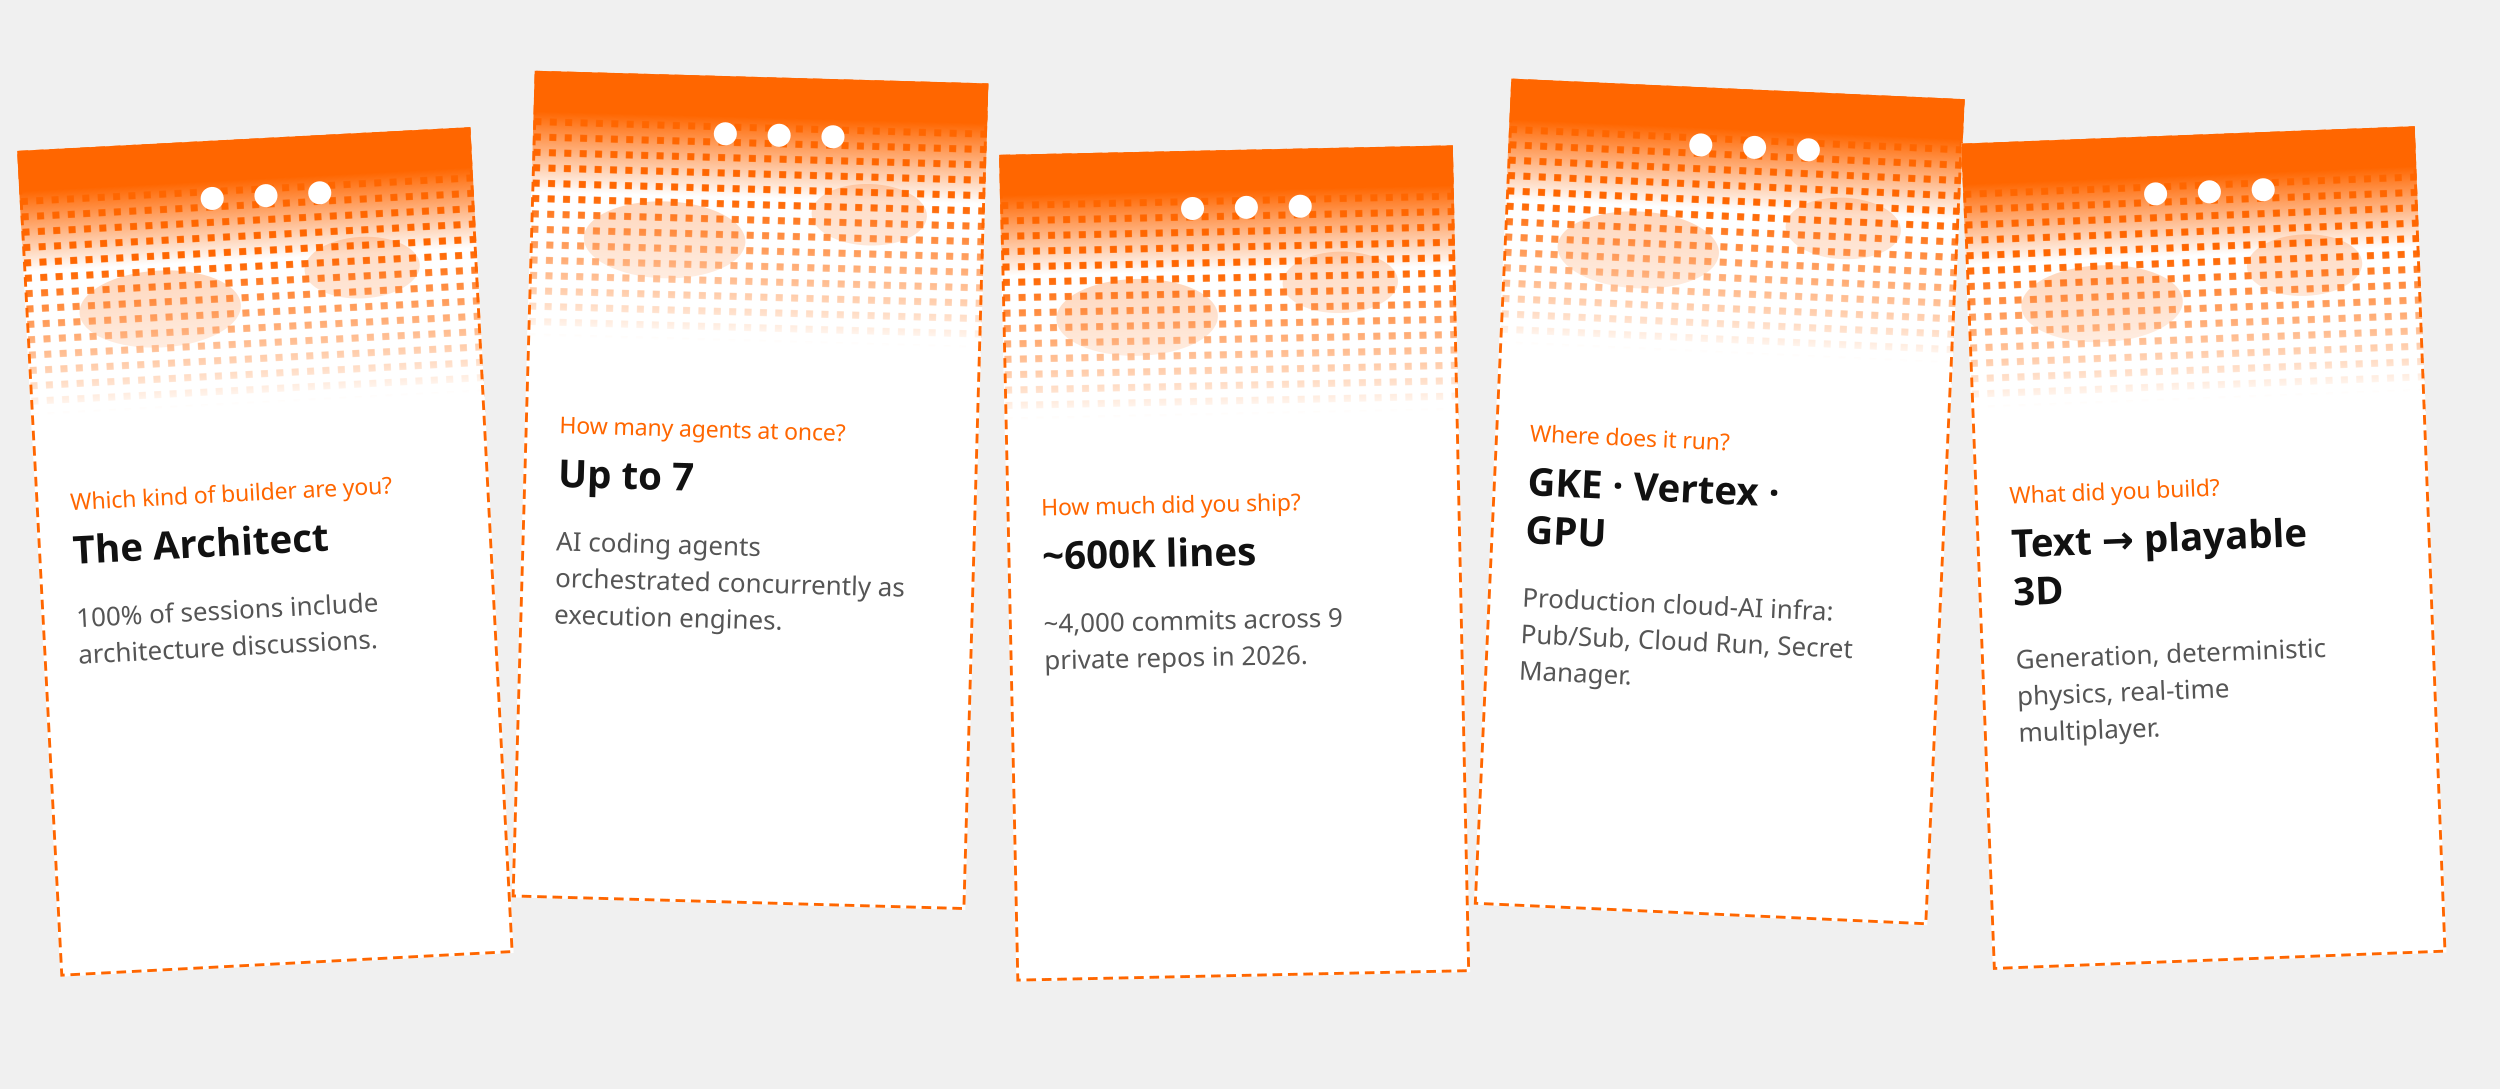
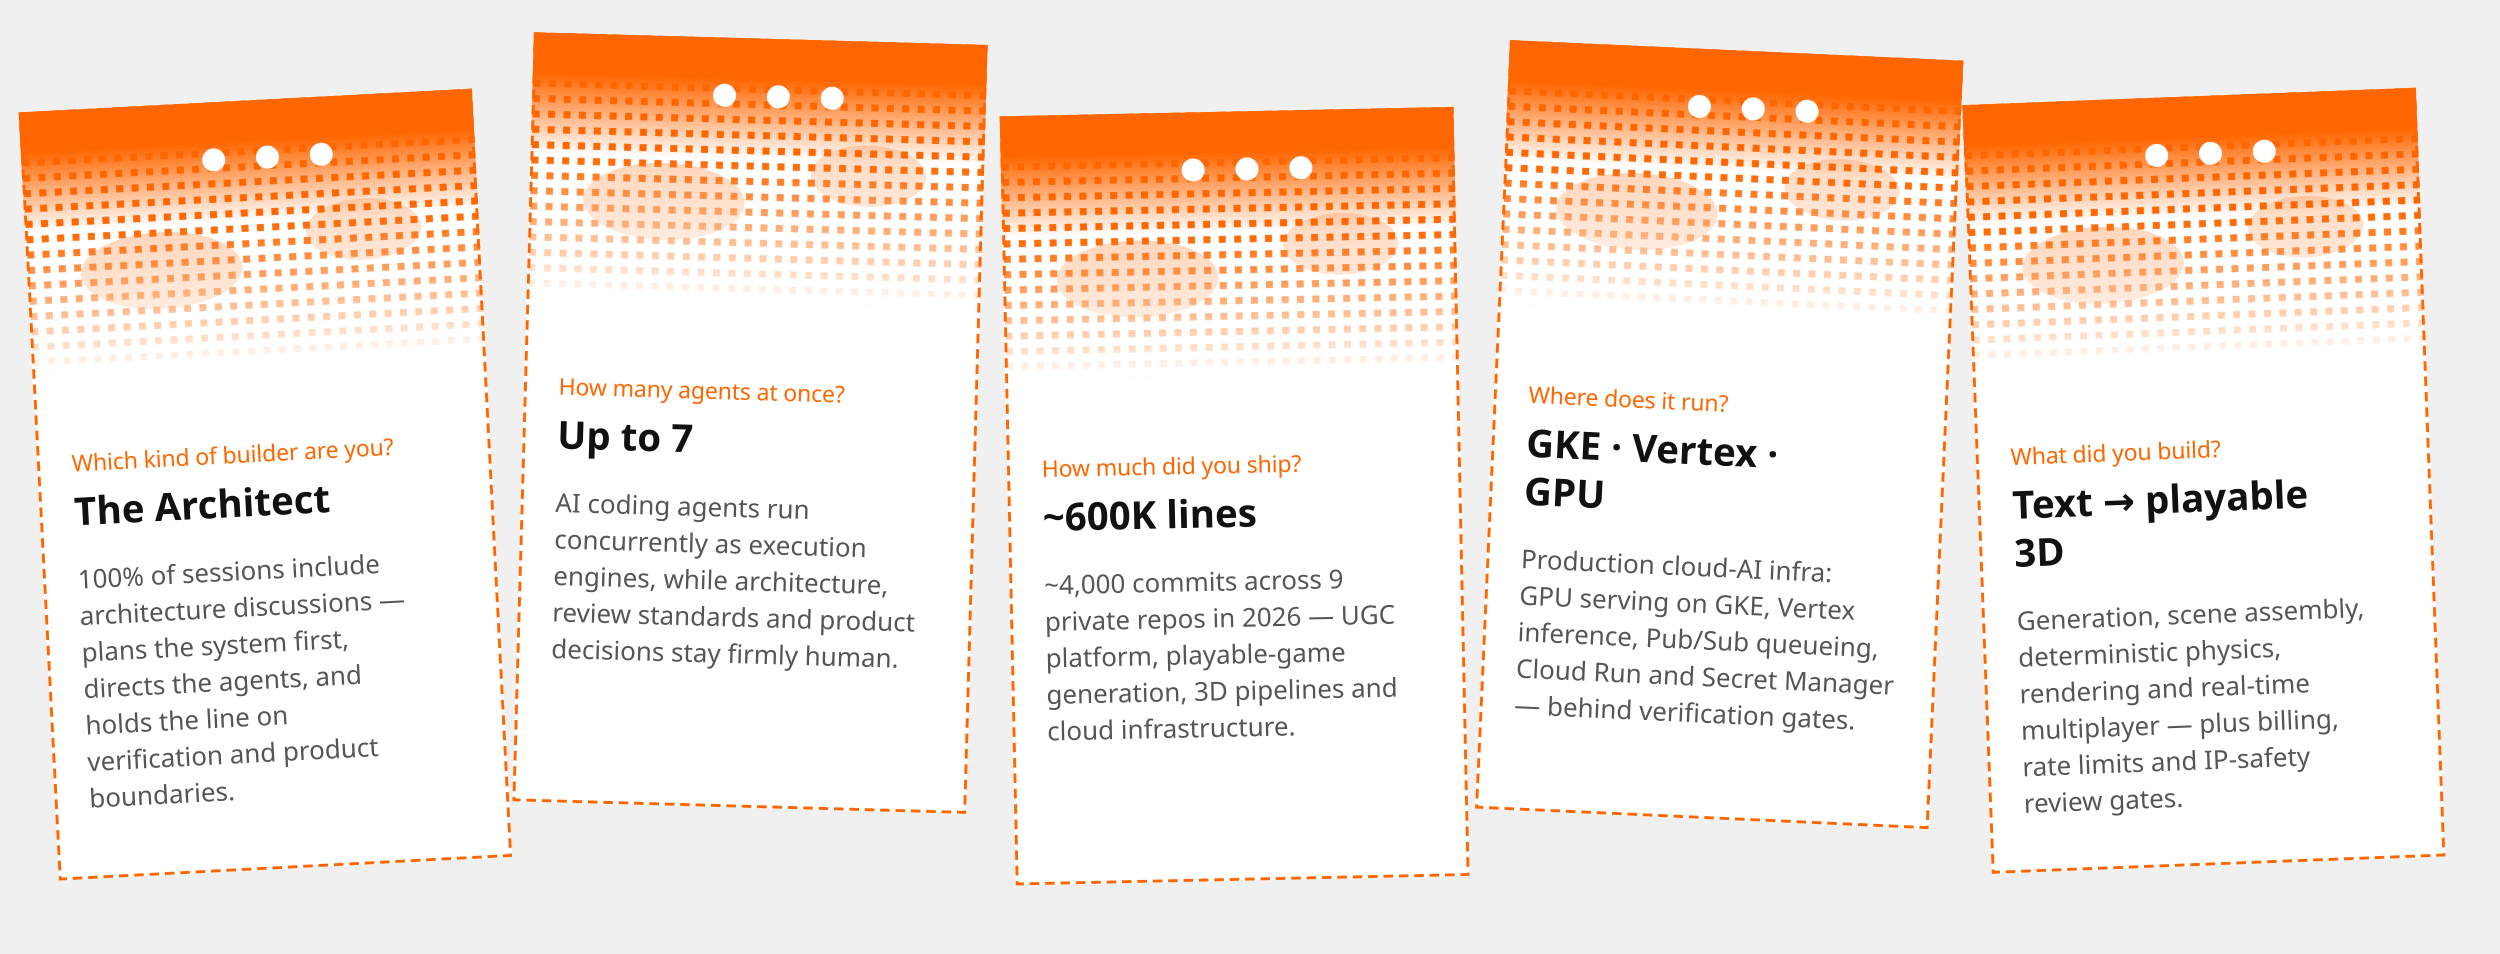
- <svg xmlns="http://www.w3.org/2000/svg" viewBox="0 0 1300 566" width="1300" height="566" font-family="system-ui,sans-serif">
+ <svg xmlns="http://www.w3.org/2000/svg" viewBox="0 0 1300 496" width="1300" height="496" font-family="system-ui,sans-serif">
  <defs>
    <linearGradient id="oTop" x1="0" y1="0" x2="0" y2="1">
      <stop offset="0" stop-color="#FF6600" stop-opacity="1" />
      <stop offset="0.14" stop-color="#FF6600" stop-opacity="1" />
      <stop offset="0.42" stop-color="#FF6600" stop-opacity="0" />
    </linearGradient>
    <linearGradient id="wFade" x1="0" y1="0" x2="0" y2="1">
      <stop offset="0.42" stop-color="#ffffff" stop-opacity="0" />
      <stop offset="0.92" stop-color="#ffffff" stop-opacity="1" />
    </linearGradient>
    <pattern id="dots" width="8" height="8" patternUnits="userSpaceOnUse">
      <rect width="3.6" height="3.6" x="0.6" y="0.6" fill="#FF6600" />
    </pattern>
    <clipPath id="hdr">
      <rect x="0" y="0" width="236" height="150" />
    </clipPath>
  </defs>
-   <rect width="1300" height="566" fill="none" />
-   <g transform="translate(20,72) rotate(-3.0,118.0,215.0)">
-     <rect x="0" y="0" width="236" height="430" fill="#ffffff" />
+   <rect width="1300" height="496" fill="none" />
+   <g transform="translate(20,52) rotate(-3.0,118.0,200.0)">
+     <rect x="0" y="0" width="236" height="400" fill="#ffffff" />
    <g clip-path="url(#hdr)">
      <rect x="0" y="0" width="236" height="150" fill="url(#dots)" />
      <rect x="0" y="0" width="236" height="150" fill="url(#oTop)" />
      <ellipse cx="70" cy="86" rx="42" ry="20" fill="#FF6600" opacity="0.28" />
      <ellipse cx="176" cy="70" rx="30" ry="16" fill="#FF6600" opacity="0.22" />
      <rect x="0" y="0" width="236" height="150" fill="url(#wFade)" />
    </g>
    <circle cx="100" cy="30" r="6" fill="#ffffff" />
    <circle cx="128" cy="30" r="6" fill="#ffffff" />
    <circle cx="156" cy="30" r="6" fill="#ffffff" />
    <text x="18" y="188" font-family="'Space Grotesk','DM Sans',system-ui,sans-serif" font-size="12" letter-spacing="-0.1" fill="#FF6600">Which kind of builder are you?</text>
    <text x="18" y="216" font-family="'DM Sans',system-ui,sans-serif" font-size="20" font-weight="700" fill="#111111">The Architect</text>
    <text x="18" y="249" font-family="'DM Sans',system-ui,sans-serif" font-size="13.5" fill="#555555">100% of sessions include</text>
-     <text x="18" y="268" font-family="'DM Sans',system-ui,sans-serif" font-size="13.5" fill="#555555">architecture discussions.</text>
-     <rect x="0.75" y="0.75" width="234.5" height="428.5" fill="none" stroke="#FF6600" stroke-width="1.5" stroke-dasharray="5 3" />
+     <text x="18" y="268" font-family="'DM Sans',system-ui,sans-serif" font-size="13.5" fill="#555555">architecture discussions —</text>
+     <text x="18" y="287" font-family="'DM Sans',system-ui,sans-serif" font-size="13.5" fill="#555555">plans the system first,</text>
+     <text x="18" y="306" font-family="'DM Sans',system-ui,sans-serif" font-size="13.5" fill="#555555">directs the agents, and</text>
+     <text x="18" y="325" font-family="'DM Sans',system-ui,sans-serif" font-size="13.5" fill="#555555">holds the line on</text>
+     <text x="18" y="344" font-family="'DM Sans',system-ui,sans-serif" font-size="13.5" fill="#555555">verification and product</text>
+     <text x="18" y="363" font-family="'DM Sans',system-ui,sans-serif" font-size="13.5" fill="#555555">boundaries.</text>
+     <rect x="0.75" y="0.75" width="234.5" height="398.5" fill="none" stroke="#FF6600" stroke-width="1.5" stroke-dasharray="5 3" />
  </g>
-   <g transform="translate(272,40) rotate(1.6,118.0,215.0)">
-     <rect x="0" y="0" width="236" height="430" fill="#ffffff" />
+   <g transform="translate(272,20) rotate(1.6,118.0,200.0)">
+     <rect x="0" y="0" width="236" height="400" fill="#ffffff" />
    <g clip-path="url(#hdr)">
      <rect x="0" y="0" width="236" height="150" fill="url(#dots)" />
      <rect x="0" y="0" width="236" height="150" fill="url(#oTop)" />
      <ellipse cx="70" cy="86" rx="42" ry="20" fill="#FF6600" opacity="0.28" />
      <ellipse cx="176" cy="70" rx="30" ry="16" fill="#FF6600" opacity="0.22" />
      <rect x="0" y="0" width="236" height="150" fill="url(#wFade)" />
    </g>
    <circle cx="100" cy="30" r="6" fill="#ffffff" />
    <circle cx="128" cy="30" r="6" fill="#ffffff" />
    <circle cx="156" cy="30" r="6" fill="#ffffff" />
    <text x="18" y="188" font-family="'Space Grotesk','DM Sans',system-ui,sans-serif" font-size="12" letter-spacing="-0.1" fill="#FF6600">How many agents at once?</text>
    <text x="18" y="216" font-family="'DM Sans',system-ui,sans-serif" font-size="20" font-weight="700" fill="#111111">Up to 7</text>
-     <text x="18" y="249" font-family="'DM Sans',system-ui,sans-serif" font-size="13.5" fill="#555555">AI coding agents</text>
-     <text x="18" y="268" font-family="'DM Sans',system-ui,sans-serif" font-size="13.5" fill="#555555">orchestrated concurrently as</text>
-     <text x="18" y="287" font-family="'DM Sans',system-ui,sans-serif" font-size="13.5" fill="#555555">execution engines.</text>
-     <rect x="0.75" y="0.75" width="234.5" height="428.5" fill="none" stroke="#FF6600" stroke-width="1.5" stroke-dasharray="5 3" />
+     <text x="18" y="249" font-family="'DM Sans',system-ui,sans-serif" font-size="13.5" fill="#555555">AI coding agents run</text>
+     <text x="18" y="268" font-family="'DM Sans',system-ui,sans-serif" font-size="13.5" fill="#555555">concurrently as execution</text>
+     <text x="18" y="287" font-family="'DM Sans',system-ui,sans-serif" font-size="13.5" fill="#555555">engines, while architecture,</text>
+     <text x="18" y="306" font-family="'DM Sans',system-ui,sans-serif" font-size="13.5" fill="#555555">review standards and product</text>
+     <text x="18" y="325" font-family="'DM Sans',system-ui,sans-serif" font-size="13.5" fill="#555555">decisions stay firmly human.</text>
+     <rect x="0.75" y="0.75" width="234.5" height="398.5" fill="none" stroke="#FF6600" stroke-width="1.5" stroke-dasharray="5 3" />
  </g>
-   <g transform="translate(524,78) rotate(-1.2,118.0,215.0)">
-     <rect x="0" y="0" width="236" height="430" fill="#ffffff" />
+   <g transform="translate(524,58) rotate(-1.2,118.0,200.0)">
+     <rect x="0" y="0" width="236" height="400" fill="#ffffff" />
    <g clip-path="url(#hdr)">
      <rect x="0" y="0" width="236" height="150" fill="url(#dots)" />
      <rect x="0" y="0" width="236" height="150" fill="url(#oTop)" />
      <ellipse cx="70" cy="86" rx="42" ry="20" fill="#FF6600" opacity="0.28" />
      <ellipse cx="176" cy="70" rx="30" ry="16" fill="#FF6600" opacity="0.22" />
      <rect x="0" y="0" width="236" height="150" fill="url(#wFade)" />
    </g>
    <circle cx="100" cy="30" r="6" fill="#ffffff" />
    <circle cx="128" cy="30" r="6" fill="#ffffff" />
    <circle cx="156" cy="30" r="6" fill="#ffffff" />
    <text x="18" y="188" font-family="'Space Grotesk','DM Sans',system-ui,sans-serif" font-size="12" letter-spacing="-0.1" fill="#FF6600">How much did you ship?</text>
    <text x="18" y="216" font-family="'DM Sans',system-ui,sans-serif" font-size="20" font-weight="700" fill="#111111">~600K lines</text>
    <text x="18" y="249" font-family="'DM Sans',system-ui,sans-serif" font-size="13.5" fill="#555555">~4,000 commits across 9</text>
-     <text x="18" y="268" font-family="'DM Sans',system-ui,sans-serif" font-size="13.5" fill="#555555">private repos in 2026.</text>
-     <rect x="0.75" y="0.75" width="234.5" height="428.5" fill="none" stroke="#FF6600" stroke-width="1.5" stroke-dasharray="5 3" />
+     <text x="18" y="268" font-family="'DM Sans',system-ui,sans-serif" font-size="13.5" fill="#555555">private repos in 2026 — UGC</text>
+     <text x="18" y="287" font-family="'DM Sans',system-ui,sans-serif" font-size="13.5" fill="#555555">platform, playable-game</text>
+     <text x="18" y="306" font-family="'DM Sans',system-ui,sans-serif" font-size="13.5" fill="#555555">generation, 3D pipelines and</text>
+     <text x="18" y="325" font-family="'DM Sans',system-ui,sans-serif" font-size="13.5" fill="#555555">cloud infrastructure.</text>
+     <rect x="0.75" y="0.75" width="234.5" height="398.5" fill="none" stroke="#FF6600" stroke-width="1.5" stroke-dasharray="5 3" />
  </g>
-   <g transform="translate(776,46) rotate(2.6,118.0,215.0)">
-     <rect x="0" y="0" width="236" height="430" fill="#ffffff" />
+   <g transform="translate(776,26) rotate(2.6,118.0,200.0)">
+     <rect x="0" y="0" width="236" height="400" fill="#ffffff" />
    <g clip-path="url(#hdr)">
      <rect x="0" y="0" width="236" height="150" fill="url(#dots)" />
      <rect x="0" y="0" width="236" height="150" fill="url(#oTop)" />
      <ellipse cx="70" cy="86" rx="42" ry="20" fill="#FF6600" opacity="0.28" />
      <ellipse cx="176" cy="70" rx="30" ry="16" fill="#FF6600" opacity="0.22" />
      <rect x="0" y="0" width="236" height="150" fill="url(#wFade)" />
    </g>
    <circle cx="100" cy="30" r="6" fill="#ffffff" />
    <circle cx="128" cy="30" r="6" fill="#ffffff" />
    <circle cx="156" cy="30" r="6" fill="#ffffff" />
    <text x="18" y="188" font-family="'Space Grotesk','DM Sans',system-ui,sans-serif" font-size="12" letter-spacing="-0.1" fill="#FF6600">Where does it run?</text>
    <text x="18" y="216" font-family="'DM Sans',system-ui,sans-serif" font-size="20" font-weight="700" fill="#111111">GKE · Vertex ·</text>
    <text x="18" y="241" font-family="'DM Sans',system-ui,sans-serif" font-size="20" font-weight="700" fill="#111111">GPU</text>
    <text x="18" y="274" font-family="'DM Sans',system-ui,sans-serif" font-size="13.5" fill="#555555">Production cloud-AI infra:</text>
-     <text x="18" y="293" font-family="'DM Sans',system-ui,sans-serif" font-size="13.5" fill="#555555">Pub/Sub, Cloud Run, Secret</text>
-     <text x="18" y="312" font-family="'DM Sans',system-ui,sans-serif" font-size="13.5" fill="#555555">Manager.</text>
-     <rect x="0.75" y="0.75" width="234.5" height="428.5" fill="none" stroke="#FF6600" stroke-width="1.5" stroke-dasharray="5 3" />
+     <text x="18" y="293" font-family="'DM Sans',system-ui,sans-serif" font-size="13.5" fill="#555555">GPU serving on GKE, Vertex</text>
+     <text x="18" y="312" font-family="'DM Sans',system-ui,sans-serif" font-size="13.5" fill="#555555">inference, Pub/Sub queueing,</text>
+     <text x="18" y="331" font-family="'DM Sans',system-ui,sans-serif" font-size="13.5" fill="#555555">Cloud Run and Secret Manager</text>
+     <text x="18" y="350" font-family="'DM Sans',system-ui,sans-serif" font-size="13.5" fill="#555555">— behind verification gates.</text>
+     <rect x="0.75" y="0.75" width="234.5" height="398.5" fill="none" stroke="#FF6600" stroke-width="1.5" stroke-dasharray="5 3" />
  </g>
-   <g transform="translate(1028,70) rotate(-2.2,118.0,215.0)">
-     <rect x="0" y="0" width="236" height="430" fill="#ffffff" />
+   <g transform="translate(1028,50) rotate(-2.2,118.0,200.0)">
+     <rect x="0" y="0" width="236" height="400" fill="#ffffff" />
    <g clip-path="url(#hdr)">
      <rect x="0" y="0" width="236" height="150" fill="url(#dots)" />
      <rect x="0" y="0" width="236" height="150" fill="url(#oTop)" />
      <ellipse cx="70" cy="86" rx="42" ry="20" fill="#FF6600" opacity="0.28" />
      <ellipse cx="176" cy="70" rx="30" ry="16" fill="#FF6600" opacity="0.22" />
      <rect x="0" y="0" width="236" height="150" fill="url(#wFade)" />
    </g>
    <circle cx="100" cy="30" r="6" fill="#ffffff" />
    <circle cx="128" cy="30" r="6" fill="#ffffff" />
    <circle cx="156" cy="30" r="6" fill="#ffffff" />
    <text x="18" y="188" font-family="'Space Grotesk','DM Sans',system-ui,sans-serif" font-size="12" letter-spacing="-0.1" fill="#FF6600">What did you build?</text>
    <text x="18" y="216" font-family="'DM Sans',system-ui,sans-serif" font-size="20" font-weight="700" fill="#111111">Text → playable</text>
    <text x="18" y="241" font-family="'DM Sans',system-ui,sans-serif" font-size="20" font-weight="700" fill="#111111">3D</text>
-     <text x="18" y="274" font-family="'DM Sans',system-ui,sans-serif" font-size="13.5" fill="#555555">Generation, deterministic</text>
-     <text x="18" y="293" font-family="'DM Sans',system-ui,sans-serif" font-size="13.5" fill="#555555">physics, real-time</text>
-     <text x="18" y="312" font-family="'DM Sans',system-ui,sans-serif" font-size="13.5" fill="#555555">multiplayer.</text>
-     <rect x="0.75" y="0.75" width="234.5" height="428.5" fill="none" stroke="#FF6600" stroke-width="1.5" stroke-dasharray="5 3" />
+     <text x="18" y="274" font-family="'DM Sans',system-ui,sans-serif" font-size="13.5" fill="#555555">Generation, scene assembly,</text>
+     <text x="18" y="293" font-family="'DM Sans',system-ui,sans-serif" font-size="13.5" fill="#555555">deterministic physics,</text>
+     <text x="18" y="312" font-family="'DM Sans',system-ui,sans-serif" font-size="13.5" fill="#555555">rendering and real-time</text>
+     <text x="18" y="331" font-family="'DM Sans',system-ui,sans-serif" font-size="13.5" fill="#555555">multiplayer — plus billing,</text>
+     <text x="18" y="350" font-family="'DM Sans',system-ui,sans-serif" font-size="13.5" fill="#555555">rate limits and IP-safety</text>
+     <text x="18" y="369" font-family="'DM Sans',system-ui,sans-serif" font-size="13.5" fill="#555555">review gates.</text>
+     <rect x="0.75" y="0.75" width="234.5" height="398.5" fill="none" stroke="#FF6600" stroke-width="1.5" stroke-dasharray="5 3" />
  </g>
</svg>
